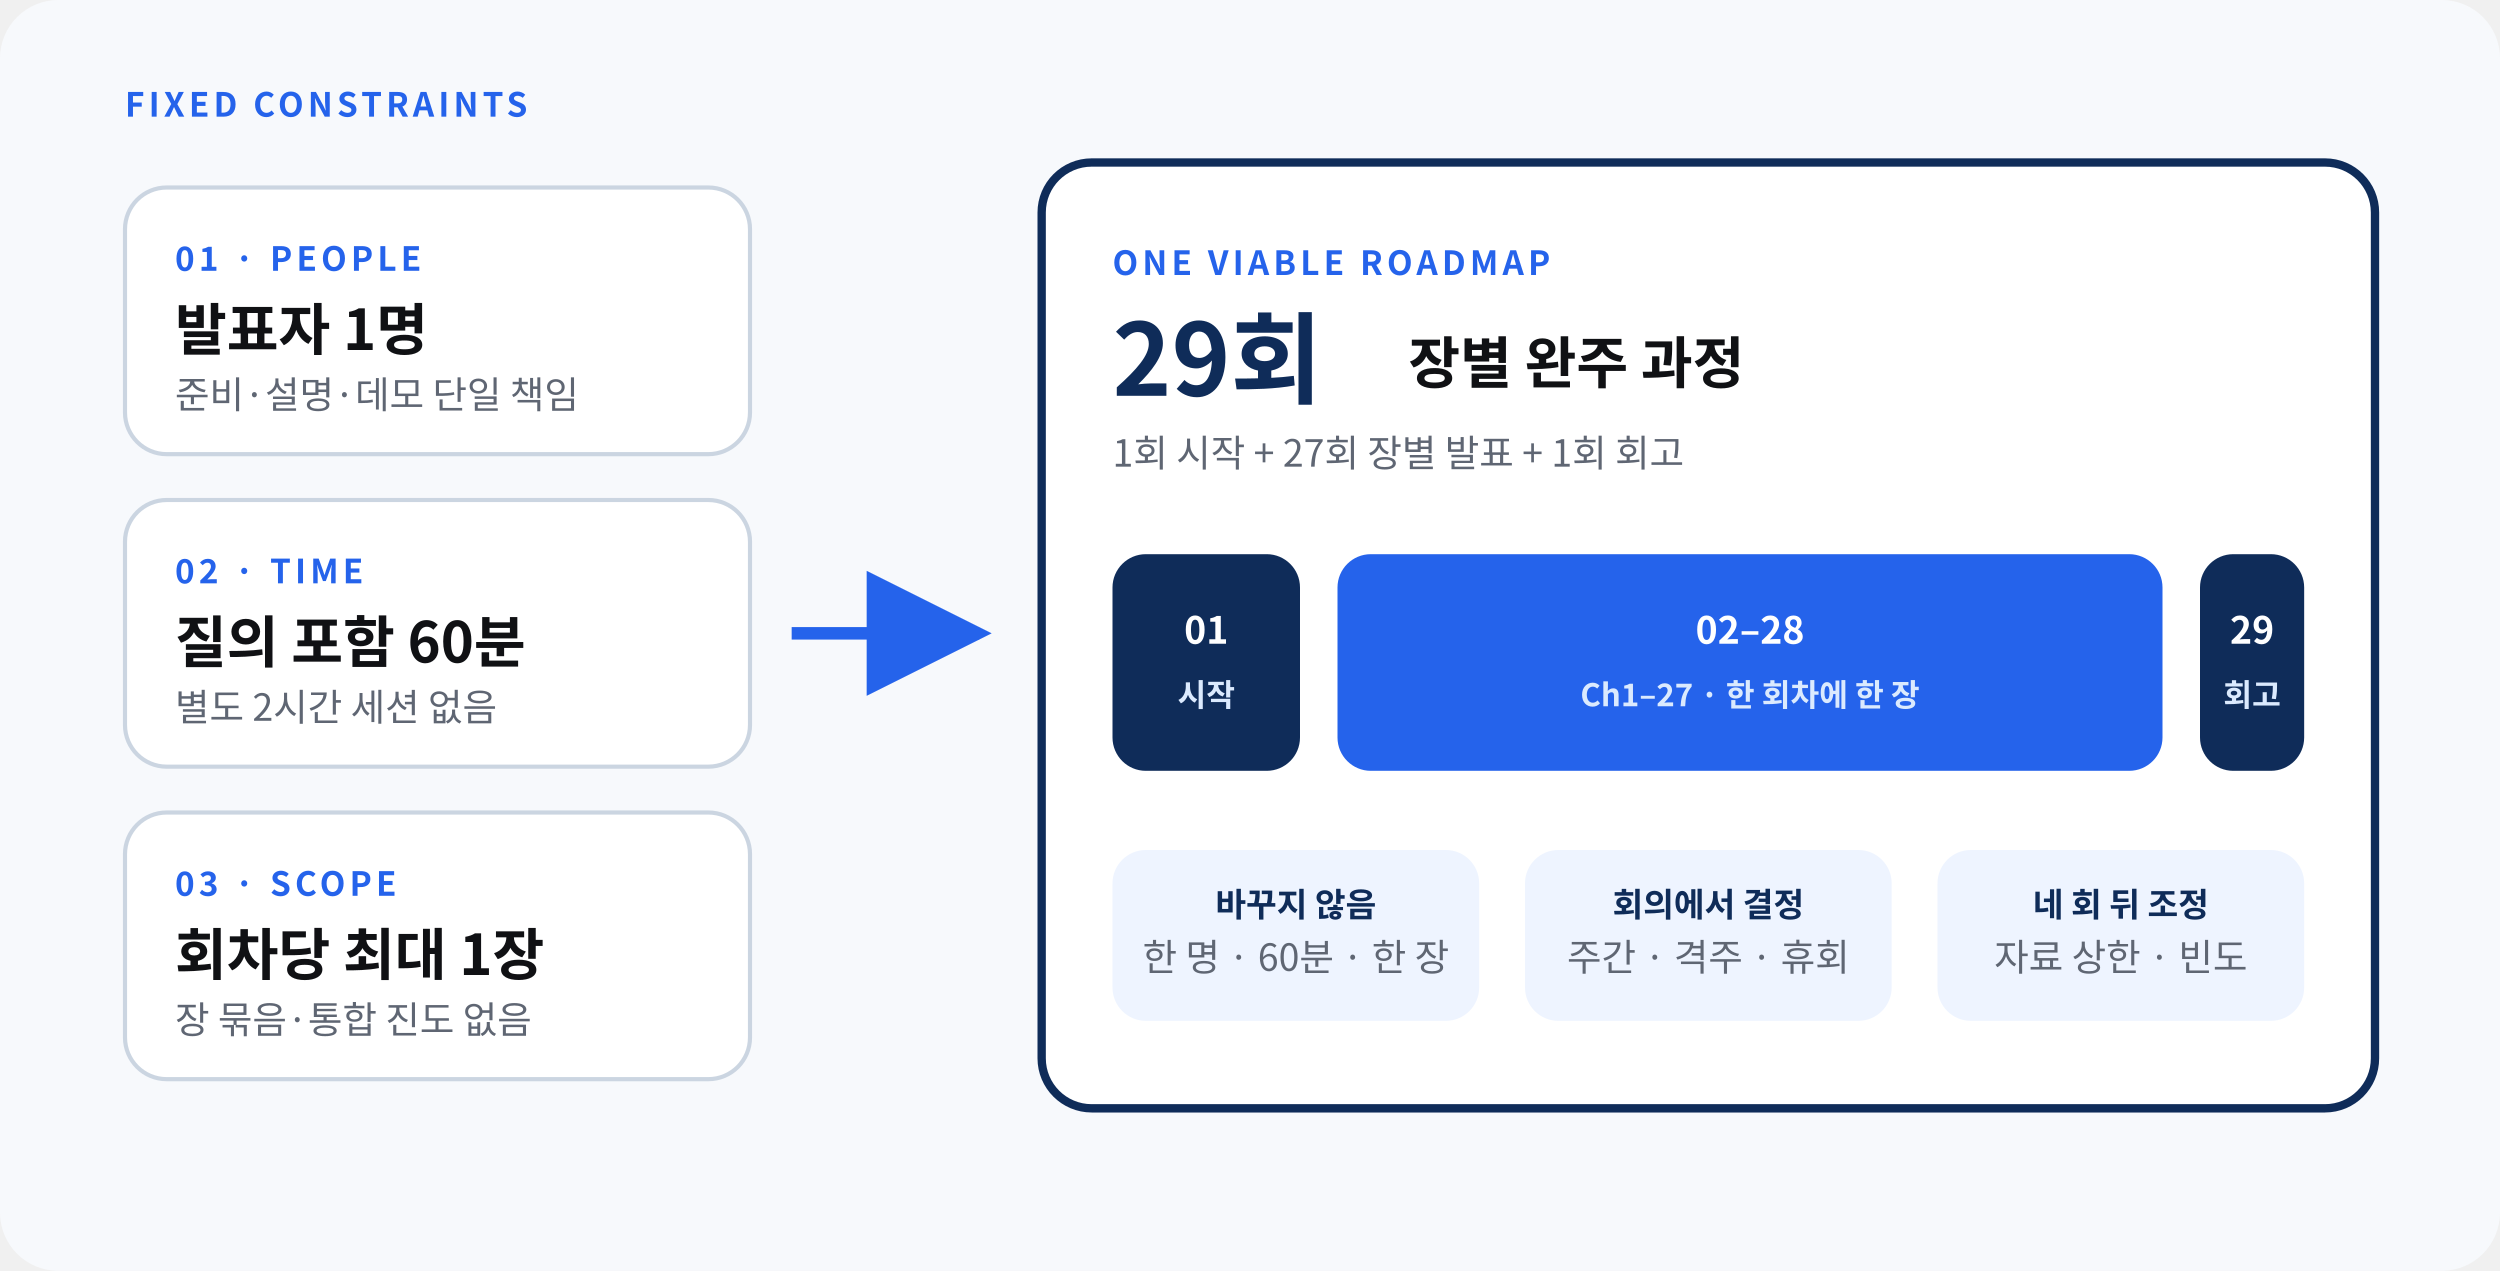
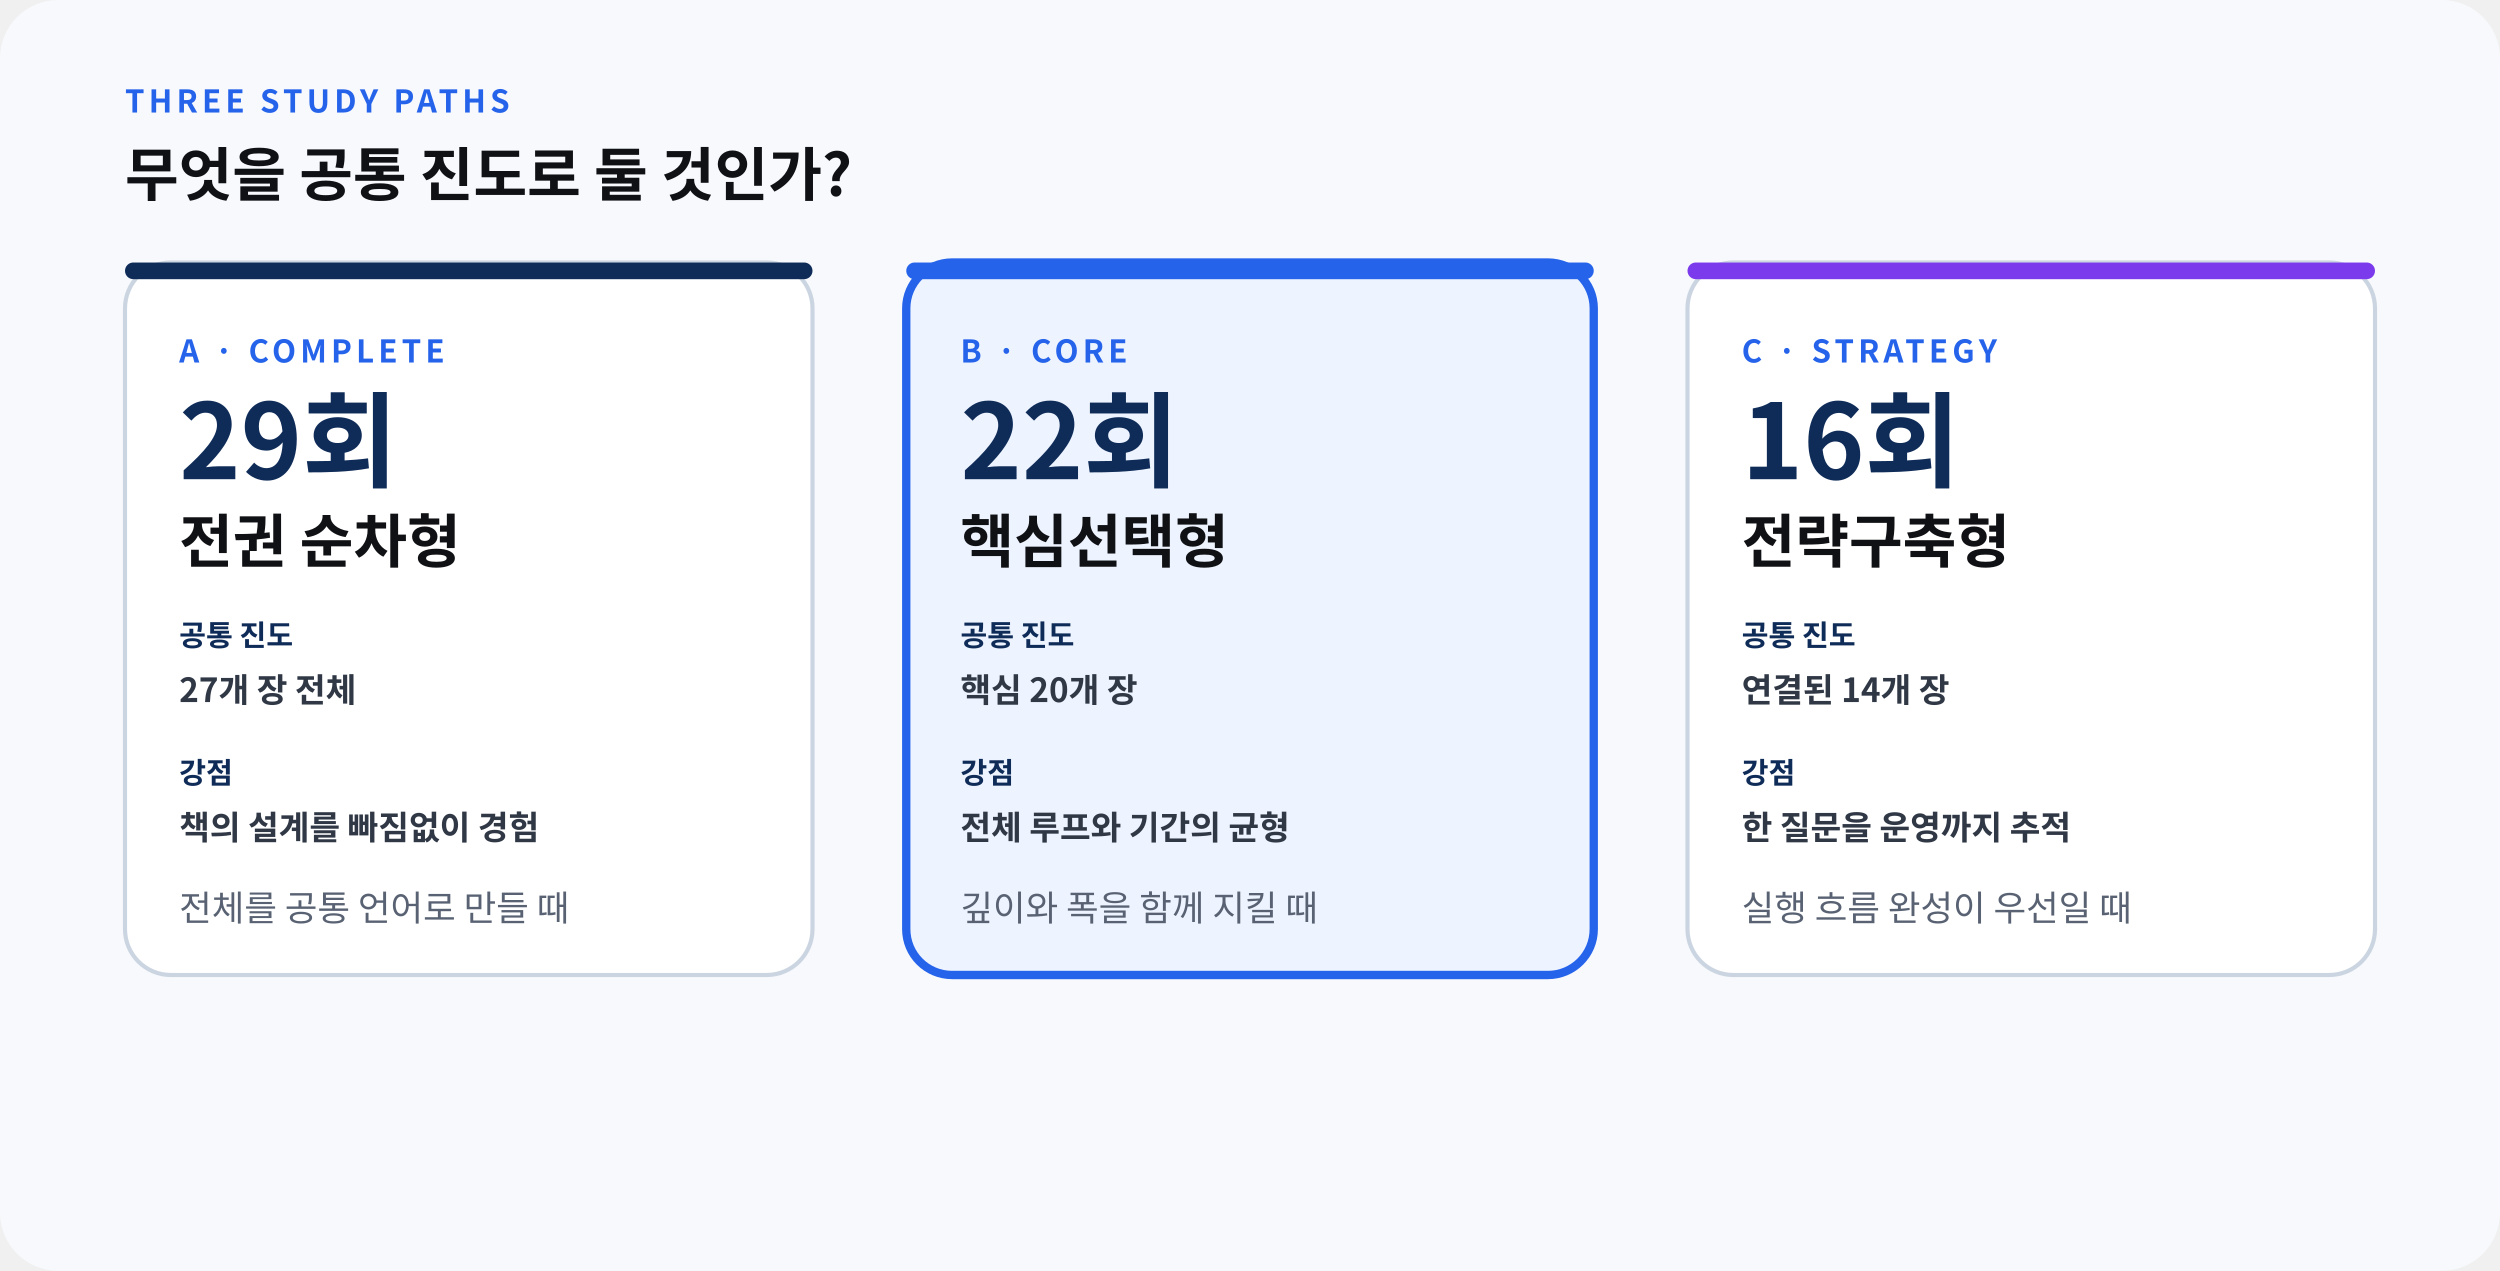
<svg xmlns="http://www.w3.org/2000/svg" viewBox="0 0 1200 610" role="img" aria-labelledby="title desc">
-   <defs>
-     <marker id="arrow" viewBox="0 0 12 12" refX="10" refY="6" markerWidth="12" markerHeight="12" orient="auto">
-       <path d="M1 1 L11 6 L1 11 Z" fill="#2563eb" />
-     </marker>
-   </defs>
-   <style>text{font-family:'Noto Sans CJK KR','Apple SD Gothic Neo','Malgun Gothic','Noto Sans KR',NanumGothic,Inter,system-ui,sans-serif}.tag{font-size:16px;font-weight:900;fill:#2563eb;letter-spacing:2px}.h{font-size:27px;font-weight:900;fill:#101114}.sub{font-size:18px;fill:#5f6673}.num{font-size:48px;font-weight:900;fill:#0f2c59}.small{font-size:16px;font-weight:800;fill:#0f2c59}.phase{font-size:18px;font-weight:900;fill:#fff}.phaseSub{font-size:15px;font-weight:700;fill:#dbeafe}</style>
+   <style>text{font-family:'Noto Sans CJK KR','Apple SD Gothic Neo','Malgun Gothic','Noto Sans KR',NanumGothic,Inter,system-ui,sans-serif}.tag{font-size:15px;font-weight:900;fill:#2563eb;letter-spacing:2px}.h{font-size:28px;font-weight:900;fill:#101114}.n{font-size:50px;font-weight:950;fill:#0f2c59}.sub{font-size:17px;fill:#596273}.label{font-size:14px;font-weight:900;fill:#0f2c59}.body{font-size:16px;font-weight:700;fill:#303846}.foot{font-size:17px;font-weight:850;fill:#0f2c59}</style>
  <rect width="1200" height="610" rx="28" fill="#f7f9fc" />
-   <text x="60" y="56" class="tag">FIXED CONSTRAINTS</text>
-   <g transform="translate(60 90)">
-     <g>
-       <rect width="300" height="128" rx="20" fill="#fff" stroke="#cbd5e1" stroke-width="2" />
-       <text x="24" y="40" class="tag">01 · PEOPLE</text>
-       <text x="24" y="78" class="h">발표자 1명</text>
-       <text x="24" y="106" class="sub">준비·설명·데모 단일 책임</text>
-     </g>
-     <g transform="translate(0 150)">
-       <rect width="300" height="128" rx="20" fill="#fff" stroke="#cbd5e1" stroke-width="2" />
-       <text x="24" y="40" class="tag">02 · TIME</text>
-       <text x="24" y="78" class="h">질의 포함 60분</text>
-       <text x="24" y="106" class="sub">별도 2시간 세션 없음</text>
-     </g>
-     <g transform="translate(0 300)">
-       <rect width="300" height="128" rx="20" fill="#fff" stroke="#cbd5e1" stroke-width="2" />
-       <text x="24" y="40" class="tag">03 · SCOPE</text>
-       <text x="24" y="78" class="h">회차당 최대 1장</text>
-       <text x="24" y="106" class="sub">장 묶음·통합 진도 없음</text>
-     </g>
+   <text x="60" y="54" class="tag">THREE STUDY PATHS</text>
+   <text x="60" y="94" class="h">무엇을 공통 진도로 둘 것인가?</text>
+   <g transform="translate(60 126)">
+     <rect width="330" height="342" rx="22" fill="#fff" stroke="#cbd5e1" stroke-width="2" />
+     <rect width="330" height="8" rx="4" fill="#0f2c59" />
+     <text x="26" y="48" class="tag">A · COMPLETE</text>
+     <text x="26" y="104" class="n">29회</text>
+     <text x="26" y="144" class="h">전권 순차형</text>
+     <text x="26" y="184" class="label">공통 진도</text>
+     <text x="26" y="211" class="body">27개 장 전체</text>
+     <text x="26" y="250" class="label">강점</text>
+     <text x="26" y="277" class="body">책의 설계를 빠짐없이 경험</text>
+     <text x="26" y="316" class="sub">전체를 공통 언어로 만들 때</text>
  </g>
-   <path d="M380 304 H470" fill="none" stroke="#2563eb" stroke-width="6" marker-end="url(#arrow)" />
-   <g transform="translate(500 78)">
-     <rect width="640" height="454" rx="24" fill="#fff" stroke="#0f2c59" stroke-width="4" />
-     <text x="34" y="54" class="tag">ONE VIABLE ROADMAP</text>
-     <text x="34" y="112" class="num">29회</text>
-     <text x="176" y="106" class="h">장별 완주 과정</text>
-     <text x="34" y="146" class="sub">1회 시작 + 27회 장별 발표 + 1회 회고</text>
-     <g transform="translate(34 188)">
-       <rect width="90" height="104" rx="16" fill="#0f2c59" />
-       <text x="45" y="43" text-anchor="middle" class="phase">01</text>
-       <text x="45" y="73" text-anchor="middle" class="phaseSub">시작</text>
-       <rect x="108" width="396" height="104" rx="16" fill="#2563eb" />
-       <text x="306" y="43" text-anchor="middle" class="phase">02–28</text>
-       <text x="306" y="73" text-anchor="middle" class="phaseSub">Ch1–27 · 한 회차에 한 장</text>
-       <rect x="522" width="50" height="104" rx="16" fill="#0f2c59" />
-       <text x="547" y="43" text-anchor="middle" class="phase">29</text>
-       <text x="547" y="73" text-anchor="middle" class="phaseSub">회고</text>
-     </g>
-     <g transform="translate(34 330)">
-       <rect width="176" height="82" rx="16" fill="#eef4ff" />
-       <text x="88" y="32" text-anchor="middle" class="small">바꾸지 않음</text>
-       <text x="88" y="58" text-anchor="middle" class="sub">한 명 · 60분 · 한 장</text>
-       <rect x="198" width="176" height="82" rx="16" fill="#eef4ff" />
-       <text x="286" y="32" text-anchor="middle" class="small">회의에서 결정</text>
-       <text x="286" y="58" text-anchor="middle" class="sub">주간 · 격주 · 휴회</text>
-       <rect x="396" width="176" height="82" rx="16" fill="#eef4ff" />
-       <text x="484" y="32" text-anchor="middle" class="small">네 회 뒤 조정</text>
-       <text x="484" y="58" text-anchor="middle" class="sub">자료 상한 · 빈도</text>
-     </g>
+   <g transform="translate(435 126)">
+     <rect width="330" height="342" rx="22" fill="#eef4ff" stroke="#2563eb" stroke-width="4" />
+     <rect width="330" height="8" rx="4" fill="#2563eb" />
+     <text x="26" y="48" class="tag">B · CORE</text>
+     <text x="26" y="104" class="n">22회</text>
+     <text x="26" y="144" class="h">핵심선택형</text>
+     <text x="26" y="184" class="label">공통 진도</text>
+     <text x="26" y="211" class="body">핵심 20개 장</text>
+     <text x="26" y="250" class="label">강점</text>
+     <text x="26" y="277" class="body">전체 루프와 기간의 균형</text>
+     <text x="26" y="316" class="sub">깊이와 폭을 함께 지킬 때</text>
+   </g>
+   <g transform="translate(810 126)">
+     <rect width="330" height="342" rx="22" fill="#fff" stroke="#cbd5e1" stroke-width="2" />
+     <rect width="330" height="8" rx="4" fill="#7c3aed" />
+     <text x="26" y="48" class="tag">C · STRATEGY</text>
+     <text x="26" y="104" class="n">16회</text>
+     <text x="26" y="144" class="h">전략구축형</text>
+     <text x="26" y="184" class="label">공통 진도</text>
+     <text x="26" y="211" class="body">연결된 14개 장</text>
+     <text x="26" y="250" class="label">강점</text>
+     <text x="26" y="277" class="body">한 질문을 운영까지 추적</text>
+     <text x="26" y="316" class="sub">실행 흐름 완성이 우선일 때</text>
  </g>
</svg>
